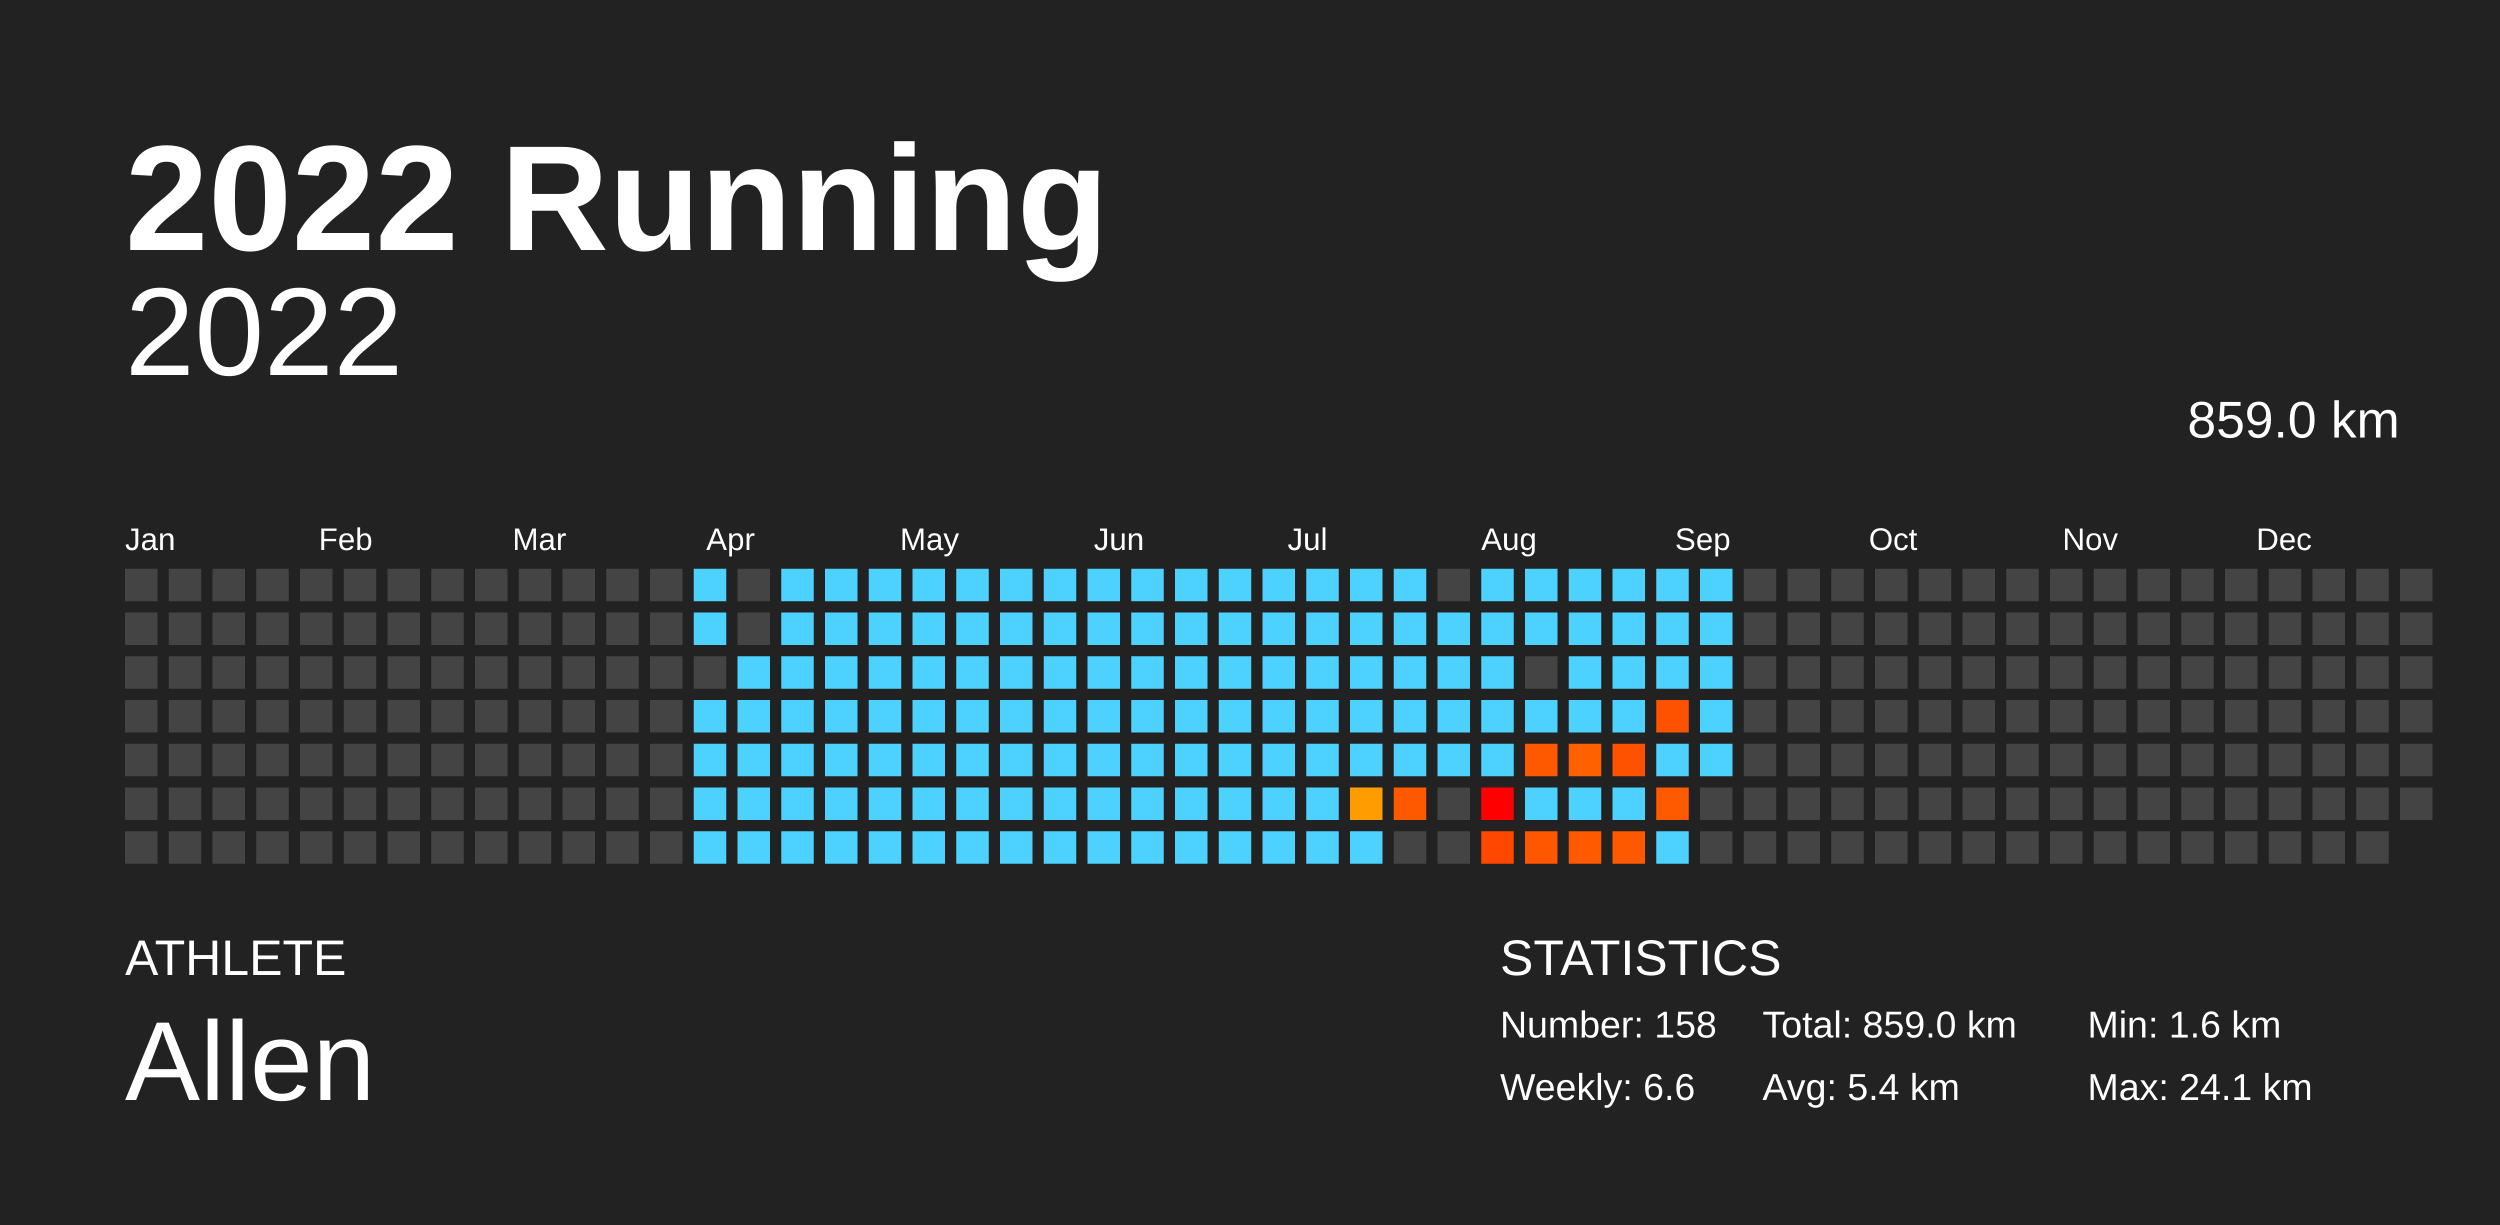
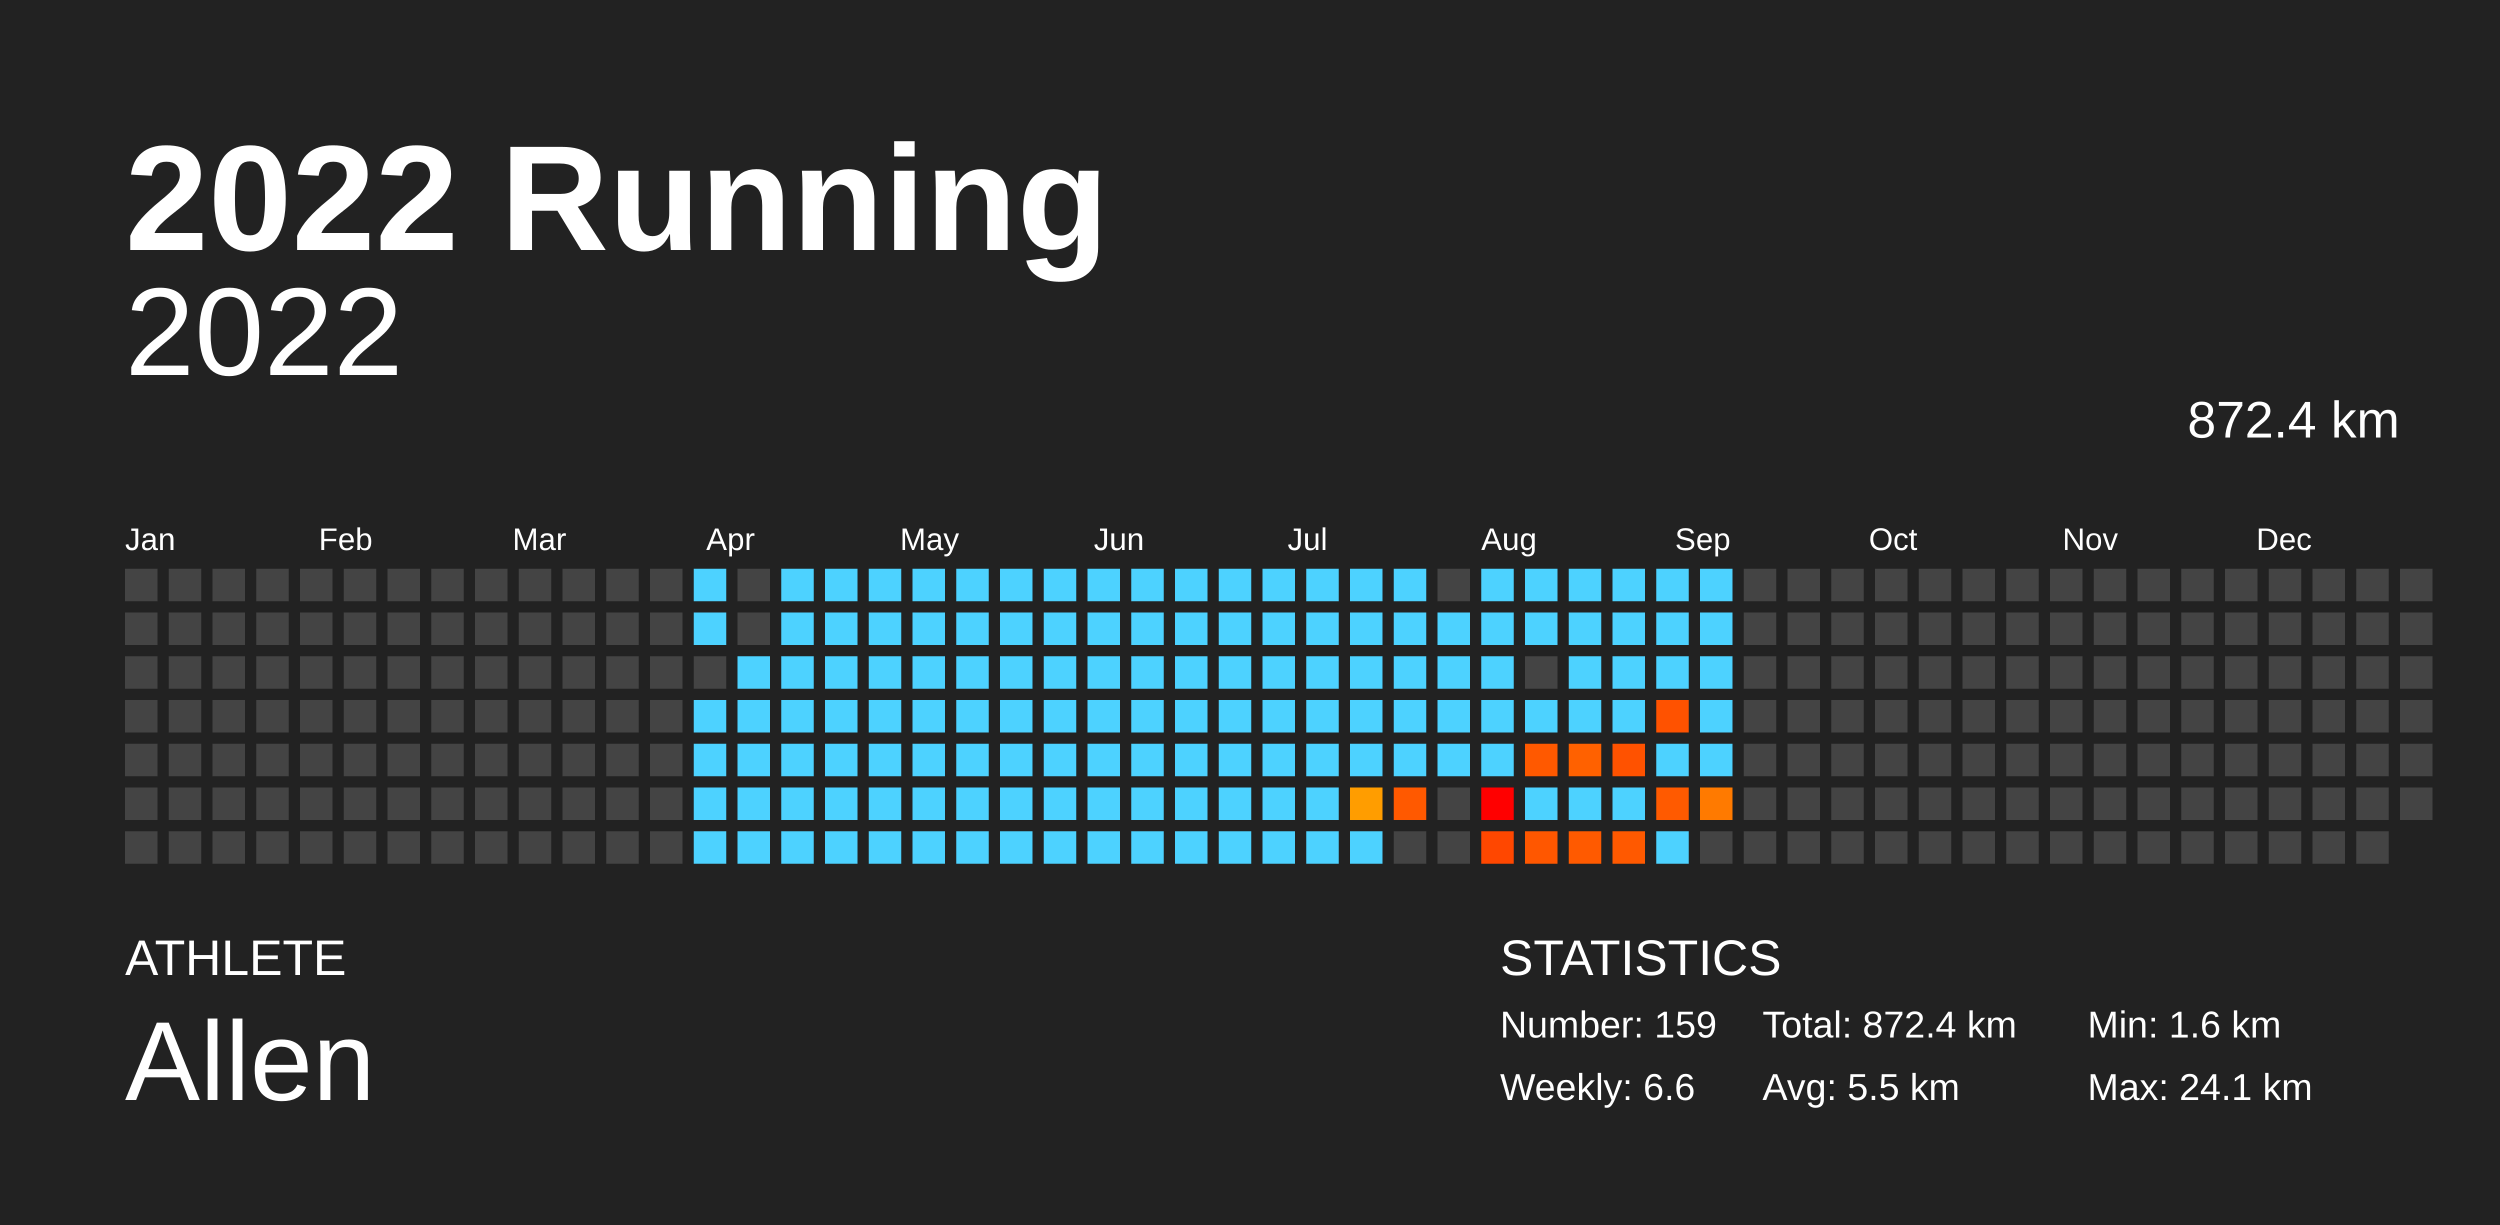
<svg xmlns="http://www.w3.org/2000/svg" baseProfile="full" height="98mm" version="1.1" viewBox="0,0,200,98" width="200mm">
  <defs />
  <rect fill="#222222" height="98" width="200" x="0" y="0" />
  <text fill="#FFFFFF" style="font-size:12px; font-family:Arial; font-weight:bold;" x="10" y="20">2022 Running</text>
  <text fill="#FFFFFF" style="font-size:4px; font-family:Arial" x="10" y="78">ATHLETE</text>
  <text fill="#FFFFFF" style="font-size:9px; font-family:Arial" x="10" y="88">Allen</text>
  <text fill="#FFFFFF" style="font-size:4px; font-family:Arial" x="120" y="78">STATISTICS</text>
-   <text fill="#FFFFFF" style="font-size:3px; font-family:Arial" x="120" y="83">Number: 158</text>
+   <text fill="#FFFFFF" style="font-size:3px; font-family:Arial" x="120" y="83">Number: 159</text>
  <text fill="#FFFFFF" style="font-size:3px; font-family:Arial" x="120" y="88">Weekly: 6.6</text>
-   <text fill="#FFFFFF" style="font-size:3px; font-family:Arial" x="141" y="83">Total: 859.0 km</text>
-   <text fill="#FFFFFF" style="font-size:3px; font-family:Arial" x="141" y="88">Avg: 5.4 km</text>
+   <text fill="#FFFFFF" style="font-size:3px; font-family:Arial" x="141" y="83">Total: 872.4 km</text>
+   <text fill="#FFFFFF" style="font-size:3px; font-family:Arial" x="141" y="88">Avg: 5.5 km</text>
  <text fill="#FFFFFF" style="font-size:3px; font-family:Arial" x="167" y="83">Min: 1.6 km</text>
  <text fill="#FFFFFF" style="font-size:3px; font-family:Arial" x="167" y="88">Max: 24.1 km</text>
  <text alignment-baseline="hanging" fill="#FFFFFF" style="font-size:10.0px; font-family:Arial;" x="10" y="30">2022</text>
-   <text alignment-baseline="hanging" fill="#FFFFFF" style="font-size:4.125px; font-family:Arial;" x="175" y="35">859.0 km</text>
+   <text alignment-baseline="hanging" fill="#FFFFFF" style="font-size:4.125px; font-family:Arial;" x="175" y="35">872.4 km</text>
  <text fill="#FFFFFF" style="font-size:2.5px; font-family:Arial" x="10.0" y="44">Jan</text>
  <text fill="#FFFFFF" style="font-size:2.5px; font-family:Arial" x="25.5" y="44">Feb</text>
  <text fill="#FFFFFF" style="font-size:2.5px; font-family:Arial" x="41.0" y="44">Mar</text>
  <text fill="#FFFFFF" style="font-size:2.5px; font-family:Arial" x="56.5" y="44">Apr</text>
  <text fill="#FFFFFF" style="font-size:2.5px; font-family:Arial" x="72.0" y="44">May</text>
  <text fill="#FFFFFF" style="font-size:2.5px; font-family:Arial" x="87.5" y="44">Jun</text>
  <text fill="#FFFFFF" style="font-size:2.5px; font-family:Arial" x="103.0" y="44">Jul</text>
  <text fill="#FFFFFF" style="font-size:2.5px; font-family:Arial" x="118.5" y="44">Aug</text>
  <text fill="#FFFFFF" style="font-size:2.5px; font-family:Arial" x="134.0" y="44">Sep</text>
  <text fill="#FFFFFF" style="font-size:2.5px; font-family:Arial" x="149.5" y="44">Oct</text>
  <text fill="#FFFFFF" style="font-size:2.5px; font-family:Arial" x="165.0" y="44">Nov</text>
  <text fill="#FFFFFF" style="font-size:2.5px; font-family:Arial" x="180.5" y="44">Dec</text>
  <rect fill="#444444" height="2.6" width="2.6" x="10.0" y="45.5" />
  <rect fill="#444444" height="2.6" width="2.6" x="10.0" y="49.0" />
  <rect fill="#444444" height="2.6" width="2.6" x="10.0" y="52.5" />
  <rect fill="#444444" height="2.6" width="2.6" x="10.0" y="56.0" />
  <rect fill="#444444" height="2.6" width="2.6" x="10.0" y="59.5" />
  <rect fill="#444444" height="2.6" width="2.6" x="10.0" y="63.0" />
  <rect fill="#444444" height="2.6" width="2.6" x="10.0" y="66.5" />
  <rect fill="#444444" height="2.6" width="2.6" x="13.5" y="45.5" />
  <rect fill="#444444" height="2.6" width="2.6" x="13.5" y="49.0" />
  <rect fill="#444444" height="2.6" width="2.6" x="13.5" y="52.5" />
  <rect fill="#444444" height="2.6" width="2.6" x="13.5" y="56.0" />
  <rect fill="#444444" height="2.6" width="2.6" x="13.5" y="59.5" />
  <rect fill="#444444" height="2.6" width="2.6" x="13.5" y="63.0" />
  <rect fill="#444444" height="2.6" width="2.6" x="13.5" y="66.5" />
  <rect fill="#444444" height="2.6" width="2.6" x="17.0" y="45.5" />
  <rect fill="#444444" height="2.6" width="2.6" x="17.0" y="49.0" />
  <rect fill="#444444" height="2.6" width="2.6" x="17.0" y="52.5" />
  <rect fill="#444444" height="2.6" width="2.6" x="17.0" y="56.0" />
  <rect fill="#444444" height="2.6" width="2.6" x="17.0" y="59.5" />
  <rect fill="#444444" height="2.6" width="2.6" x="17.0" y="63.0" />
  <rect fill="#444444" height="2.6" width="2.6" x="17.0" y="66.5" />
  <rect fill="#444444" height="2.6" width="2.6" x="20.5" y="45.5" />
  <rect fill="#444444" height="2.6" width="2.6" x="20.5" y="49.0" />
  <rect fill="#444444" height="2.6" width="2.6" x="20.5" y="52.5" />
  <rect fill="#444444" height="2.6" width="2.6" x="20.5" y="56.0" />
  <rect fill="#444444" height="2.6" width="2.6" x="20.5" y="59.5" />
  <rect fill="#444444" height="2.6" width="2.6" x="20.5" y="63.0" />
  <rect fill="#444444" height="2.6" width="2.6" x="20.5" y="66.5" />
  <rect fill="#444444" height="2.6" width="2.6" x="24.0" y="45.5" />
  <rect fill="#444444" height="2.6" width="2.6" x="24.0" y="49.0" />
  <rect fill="#444444" height="2.6" width="2.6" x="24.0" y="52.5" />
  <rect fill="#444444" height="2.6" width="2.6" x="24.0" y="56.0" />
  <rect fill="#444444" height="2.6" width="2.6" x="24.0" y="59.5" />
  <rect fill="#444444" height="2.6" width="2.6" x="24.0" y="63.0" />
  <rect fill="#444444" height="2.6" width="2.6" x="24.0" y="66.5" />
  <rect fill="#444444" height="2.6" width="2.6" x="27.5" y="45.5" />
  <rect fill="#444444" height="2.6" width="2.6" x="27.5" y="49.0" />
  <rect fill="#444444" height="2.6" width="2.6" x="27.5" y="52.5" />
  <rect fill="#444444" height="2.6" width="2.6" x="27.5" y="56.0" />
  <rect fill="#444444" height="2.6" width="2.6" x="27.5" y="59.5" />
  <rect fill="#444444" height="2.6" width="2.6" x="27.5" y="63.0" />
  <rect fill="#444444" height="2.6" width="2.6" x="27.5" y="66.5" />
  <rect fill="#444444" height="2.6" width="2.6" x="31.0" y="45.5" />
  <rect fill="#444444" height="2.6" width="2.6" x="31.0" y="49.0" />
  <rect fill="#444444" height="2.6" width="2.6" x="31.0" y="52.5" />
  <rect fill="#444444" height="2.6" width="2.6" x="31.0" y="56.0" />
  <rect fill="#444444" height="2.6" width="2.6" x="31.0" y="59.5" />
  <rect fill="#444444" height="2.6" width="2.6" x="31.0" y="63.0" />
  <rect fill="#444444" height="2.6" width="2.6" x="31.0" y="66.5" />
  <rect fill="#444444" height="2.6" width="2.6" x="34.5" y="45.5" />
  <rect fill="#444444" height="2.6" width="2.6" x="34.5" y="49.0" />
  <rect fill="#444444" height="2.6" width="2.6" x="34.5" y="52.5" />
  <rect fill="#444444" height="2.6" width="2.6" x="34.5" y="56.0" />
  <rect fill="#444444" height="2.6" width="2.6" x="34.5" y="59.5" />
  <rect fill="#444444" height="2.6" width="2.6" x="34.5" y="63.0" />
  <rect fill="#444444" height="2.6" width="2.6" x="34.5" y="66.5" />
  <rect fill="#444444" height="2.6" width="2.6" x="38.0" y="45.5" />
  <rect fill="#444444" height="2.6" width="2.6" x="38.0" y="49.0" />
  <rect fill="#444444" height="2.6" width="2.6" x="38.0" y="52.5" />
  <rect fill="#444444" height="2.6" width="2.6" x="38.0" y="56.0" />
  <rect fill="#444444" height="2.6" width="2.6" x="38.0" y="59.5" />
  <rect fill="#444444" height="2.6" width="2.6" x="38.0" y="63.0" />
  <rect fill="#444444" height="2.6" width="2.6" x="38.0" y="66.5" />
  <rect fill="#444444" height="2.6" width="2.6" x="41.5" y="45.5" />
  <rect fill="#444444" height="2.6" width="2.6" x="41.5" y="49.0" />
  <rect fill="#444444" height="2.6" width="2.6" x="41.5" y="52.5" />
  <rect fill="#444444" height="2.6" width="2.6" x="41.5" y="56.0" />
  <rect fill="#444444" height="2.6" width="2.6" x="41.5" y="59.5" />
  <rect fill="#444444" height="2.6" width="2.6" x="41.5" y="63.0" />
  <rect fill="#444444" height="2.6" width="2.6" x="41.5" y="66.5" />
  <rect fill="#444444" height="2.6" width="2.6" x="45.0" y="45.5" />
  <rect fill="#444444" height="2.6" width="2.6" x="45.0" y="49.0" />
  <rect fill="#444444" height="2.6" width="2.6" x="45.0" y="52.5" />
  <rect fill="#444444" height="2.6" width="2.6" x="45.0" y="56.0" />
  <rect fill="#444444" height="2.6" width="2.6" x="45.0" y="59.5" />
  <rect fill="#444444" height="2.6" width="2.6" x="45.0" y="63.0" />
  <rect fill="#444444" height="2.6" width="2.6" x="45.0" y="66.5" />
  <rect fill="#444444" height="2.6" width="2.6" x="48.5" y="45.5" />
  <rect fill="#444444" height="2.6" width="2.6" x="48.5" y="49.0" />
  <rect fill="#444444" height="2.6" width="2.6" x="48.5" y="52.5" />
  <rect fill="#444444" height="2.6" width="2.6" x="48.5" y="56.0" />
  <rect fill="#444444" height="2.6" width="2.6" x="48.5" y="59.5" />
  <rect fill="#444444" height="2.6" width="2.6" x="48.5" y="63.0" />
  <rect fill="#444444" height="2.6" width="2.6" x="48.5" y="66.5" />
  <rect fill="#444444" height="2.6" width="2.6" x="52.0" y="45.5" />
  <rect fill="#444444" height="2.6" width="2.6" x="52.0" y="49.0" />
  <rect fill="#444444" height="2.6" width="2.6" x="52.0" y="52.5" />
  <rect fill="#444444" height="2.6" width="2.6" x="52.0" y="56.0" />
  <rect fill="#444444" height="2.6" width="2.6" x="52.0" y="59.5" />
  <rect fill="#444444" height="2.6" width="2.6" x="52.0" y="63.0" />
  <rect fill="#444444" height="2.6" width="2.6" x="52.0" y="66.5" />
  <rect fill="#4dd2ff" height="2.6" width="2.6" x="55.5" y="45.5" />
  <rect fill="#4dd2ff" height="2.6" width="2.6" x="55.5" y="49.0" />
  <rect fill="#444444" height="2.6" width="2.6" x="55.5" y="52.5" />
  <rect fill="#4dd2ff" height="2.6" width="2.6" x="55.5" y="56.0" />
  <rect fill="#4dd2ff" height="2.6" width="2.6" x="55.5" y="59.5" />
  <rect fill="#4dd2ff" height="2.6" width="2.6" x="55.5" y="63.0" />
  <rect fill="#4dd2ff" height="2.6" width="2.6" x="55.5" y="66.5" />
  <rect fill="#444444" height="2.6" width="2.6" x="59.0" y="45.5" />
  <rect fill="#444444" height="2.6" width="2.6" x="59.0" y="49.0" />
  <rect fill="#4dd2ff" height="2.6" width="2.6" x="59.0" y="52.5" />
  <rect fill="#4dd2ff" height="2.6" width="2.6" x="59.0" y="56.0" />
  <rect fill="#4dd2ff" height="2.6" width="2.6" x="59.0" y="59.5" />
  <rect fill="#4dd2ff" height="2.6" width="2.6" x="59.0" y="63.0" />
  <rect fill="#4dd2ff" height="2.6" width="2.6" x="59.0" y="66.5" />
  <rect fill="#4dd2ff" height="2.6" width="2.6" x="62.5" y="45.5" />
  <rect fill="#4dd2ff" height="2.6" width="2.6" x="62.5" y="49.0" />
  <rect fill="#4dd2ff" height="2.6" width="2.6" x="62.5" y="52.5" />
  <rect fill="#4dd2ff" height="2.6" width="2.6" x="62.5" y="56.0" />
  <rect fill="#4dd2ff" height="2.6" width="2.6" x="62.5" y="59.5" />
  <rect fill="#4dd2ff" height="2.6" width="2.6" x="62.5" y="63.0" />
  <rect fill="#4dd2ff" height="2.6" width="2.6" x="62.5" y="66.5" />
  <rect fill="#4dd2ff" height="2.6" width="2.6" x="66.0" y="45.5" />
  <rect fill="#4dd2ff" height="2.6" width="2.6" x="66.0" y="49.0" />
  <rect fill="#4dd2ff" height="2.6" width="2.6" x="66.0" y="52.5" />
  <rect fill="#4dd2ff" height="2.6" width="2.6" x="66.0" y="56.0" />
  <rect fill="#4dd2ff" height="2.6" width="2.6" x="66.0" y="59.5" />
  <rect fill="#4dd2ff" height="2.6" width="2.6" x="66.0" y="63.0" />
  <rect fill="#4dd2ff" height="2.6" width="2.6" x="66.0" y="66.5" />
  <rect fill="#4dd2ff" height="2.6" width="2.6" x="69.5" y="45.5" />
  <rect fill="#4dd2ff" height="2.6" width="2.6" x="69.5" y="49.0" />
  <rect fill="#4dd2ff" height="2.6" width="2.6" x="69.5" y="52.5" />
  <rect fill="#4dd2ff" height="2.6" width="2.6" x="69.5" y="56.0" />
  <rect fill="#4dd2ff" height="2.6" width="2.6" x="69.5" y="59.5" />
  <rect fill="#4dd2ff" height="2.6" width="2.6" x="69.5" y="63.0" />
  <rect fill="#4dd2ff" height="2.6" width="2.6" x="69.5" y="66.5" />
  <rect fill="#4dd2ff" height="2.6" width="2.6" x="73.0" y="45.5" />
  <rect fill="#4dd2ff" height="2.6" width="2.6" x="73.0" y="49.0" />
  <rect fill="#4dd2ff" height="2.6" width="2.6" x="73.0" y="52.5" />
  <rect fill="#4dd2ff" height="2.6" width="2.6" x="73.0" y="56.0" />
  <rect fill="#4dd2ff" height="2.6" width="2.6" x="73.0" y="59.5" />
  <rect fill="#4dd2ff" height="2.6" width="2.6" x="73.0" y="63.0" />
  <rect fill="#4dd2ff" height="2.6" width="2.6" x="73.0" y="66.5" />
  <rect fill="#4dd2ff" height="2.6" width="2.6" x="76.5" y="45.5" />
  <rect fill="#4dd2ff" height="2.6" width="2.6" x="76.5" y="49.0" />
  <rect fill="#4dd2ff" height="2.6" width="2.6" x="76.5" y="52.5" />
  <rect fill="#4dd2ff" height="2.6" width="2.6" x="76.5" y="56.0" />
  <rect fill="#4dd2ff" height="2.6" width="2.6" x="76.5" y="59.5" />
  <rect fill="#4dd2ff" height="2.6" width="2.6" x="76.5" y="63.0" />
  <rect fill="#4dd2ff" height="2.6" width="2.6" x="76.5" y="66.5" />
  <rect fill="#4dd2ff" height="2.6" width="2.6" x="80.0" y="45.5" />
  <rect fill="#4dd2ff" height="2.6" width="2.6" x="80.0" y="49.0" />
  <rect fill="#4dd2ff" height="2.6" width="2.6" x="80.0" y="52.5" />
  <rect fill="#4dd2ff" height="2.6" width="2.6" x="80.0" y="56.0" />
  <rect fill="#4dd2ff" height="2.6" width="2.6" x="80.0" y="59.5" />
  <rect fill="#4dd2ff" height="2.6" width="2.6" x="80.0" y="63.0" />
  <rect fill="#4dd2ff" height="2.6" width="2.6" x="80.0" y="66.5" />
  <rect fill="#4dd2ff" height="2.6" width="2.6" x="83.5" y="45.5" />
  <rect fill="#4dd2ff" height="2.6" width="2.6" x="83.5" y="49.0" />
  <rect fill="#4dd2ff" height="2.6" width="2.6" x="83.5" y="52.5" />
  <rect fill="#4dd2ff" height="2.6" width="2.6" x="83.5" y="56.0" />
  <rect fill="#4dd2ff" height="2.6" width="2.6" x="83.5" y="59.5" />
  <rect fill="#4dd2ff" height="2.6" width="2.6" x="83.5" y="63.0" />
  <rect fill="#4dd2ff" height="2.6" width="2.6" x="83.5" y="66.5" />
  <rect fill="#4dd2ff" height="2.6" width="2.6" x="87.0" y="45.5" />
  <rect fill="#4dd2ff" height="2.6" width="2.6" x="87.0" y="49.0" />
  <rect fill="#4dd2ff" height="2.6" width="2.6" x="87.0" y="52.5" />
  <rect fill="#4dd2ff" height="2.6" width="2.6" x="87.0" y="56.0" />
  <rect fill="#4dd2ff" height="2.6" width="2.6" x="87.0" y="59.5" />
  <rect fill="#4dd2ff" height="2.6" width="2.6" x="87.0" y="63.0" />
  <rect fill="#4dd2ff" height="2.6" width="2.6" x="87.0" y="66.5" />
  <rect fill="#4dd2ff" height="2.6" width="2.6" x="90.5" y="45.5" />
  <rect fill="#4dd2ff" height="2.6" width="2.6" x="90.5" y="49.0" />
  <rect fill="#4dd2ff" height="2.6" width="2.6" x="90.5" y="52.5" />
  <rect fill="#4dd2ff" height="2.6" width="2.6" x="90.5" y="56.0" />
  <rect fill="#4dd2ff" height="2.6" width="2.6" x="90.5" y="59.5" />
  <rect fill="#4dd2ff" height="2.6" width="2.6" x="90.5" y="63.0" />
  <rect fill="#4dd2ff" height="2.6" width="2.6" x="90.5" y="66.5" />
  <rect fill="#4dd2ff" height="2.6" width="2.6" x="94.0" y="45.5" />
  <rect fill="#4dd2ff" height="2.6" width="2.6" x="94.0" y="49.0" />
  <rect fill="#4dd2ff" height="2.6" width="2.6" x="94.0" y="52.5" />
  <rect fill="#4dd2ff" height="2.6" width="2.6" x="94.0" y="56.0" />
  <rect fill="#4dd2ff" height="2.6" width="2.6" x="94.0" y="59.5" />
  <rect fill="#4dd2ff" height="2.6" width="2.6" x="94.0" y="63.0" />
  <rect fill="#4dd2ff" height="2.6" width="2.6" x="94.0" y="66.5" />
  <rect fill="#4dd2ff" height="2.6" width="2.6" x="97.5" y="45.5" />
  <rect fill="#4dd2ff" height="2.6" width="2.6" x="97.5" y="49.0" />
  <rect fill="#4dd2ff" height="2.6" width="2.6" x="97.5" y="52.5" />
  <rect fill="#4dd2ff" height="2.6" width="2.6" x="97.5" y="56.0" />
  <rect fill="#4dd2ff" height="2.6" width="2.6" x="97.5" y="59.5" />
  <rect fill="#4dd2ff" height="2.6" width="2.6" x="97.5" y="63.0" />
  <rect fill="#4dd2ff" height="2.6" width="2.6" x="97.5" y="66.5" />
  <rect fill="#4dd2ff" height="2.6" width="2.6" x="101.0" y="45.5" />
  <rect fill="#4dd2ff" height="2.6" width="2.6" x="101.0" y="49.0" />
  <rect fill="#4dd2ff" height="2.6" width="2.6" x="101.0" y="52.5" />
  <rect fill="#4dd2ff" height="2.6" width="2.6" x="101.0" y="56.0" />
  <rect fill="#4dd2ff" height="2.6" width="2.6" x="101.0" y="59.5" />
  <rect fill="#4dd2ff" height="2.6" width="2.6" x="101.0" y="63.0" />
  <rect fill="#4dd2ff" height="2.6" width="2.6" x="101.0" y="66.5" />
  <rect fill="#4dd2ff" height="2.6" width="2.6" x="104.5" y="45.5" />
  <rect fill="#4dd2ff" height="2.6" width="2.6" x="104.5" y="49.0" />
  <rect fill="#4dd2ff" height="2.6" width="2.6" x="104.5" y="52.5" />
  <rect fill="#4dd2ff" height="2.6" width="2.6" x="104.5" y="56.0" />
  <rect fill="#4dd2ff" height="2.6" width="2.6" x="104.5" y="59.5" />
  <rect fill="#4dd2ff" height="2.6" width="2.6" x="104.5" y="63.0" />
  <rect fill="#4dd2ff" height="2.6" width="2.6" x="104.5" y="66.5" />
  <rect fill="#4dd2ff" height="2.6" width="2.6" x="108.0" y="45.5" />
  <rect fill="#4dd2ff" height="2.6" width="2.6" x="108.0" y="49.0" />
  <rect fill="#4dd2ff" height="2.6" width="2.6" x="108.0" y="52.5" />
  <rect fill="#4dd2ff" height="2.6" width="2.6" x="108.0" y="56.0" />
  <rect fill="#4dd2ff" height="2.6" width="2.6" x="108.0" y="59.5" />
  <rect fill="#ff9d00" height="2.6" width="2.6" x="108.0" y="63.0" />
  <rect fill="#4dd2ff" height="2.6" width="2.6" x="108.0" y="66.5" />
  <rect fill="#4dd2ff" height="2.6" width="2.6" x="111.5" y="45.5" />
  <rect fill="#4dd2ff" height="2.6" width="2.6" x="111.5" y="49.0" />
  <rect fill="#4dd2ff" height="2.6" width="2.6" x="111.5" y="52.5" />
  <rect fill="#4dd2ff" height="2.6" width="2.6" x="111.5" y="56.0" />
  <rect fill="#4dd2ff" height="2.6" width="2.6" x="111.5" y="59.5" />
  <rect fill="#ff5900" height="2.6" width="2.6" x="111.5" y="63.0" />
  <rect fill="#444444" height="2.6" width="2.6" x="111.5" y="66.5" />
  <rect fill="#444444" height="2.6" width="2.6" x="115.0" y="45.5" />
  <rect fill="#4dd2ff" height="2.6" width="2.6" x="115.0" y="49.0" />
  <rect fill="#4dd2ff" height="2.6" width="2.6" x="115.0" y="52.5" />
  <rect fill="#4dd2ff" height="2.6" width="2.6" x="115.0" y="56.0" />
  <rect fill="#4dd2ff" height="2.6" width="2.6" x="115.0" y="59.5" />
  <rect fill="#444444" height="2.6" width="2.6" x="115.0" y="63.0" />
  <rect fill="#444444" height="2.6" width="2.6" x="115.0" y="66.5" />
  <rect fill="#4dd2ff" height="2.6" width="2.6" x="118.5" y="45.5" />
  <rect fill="#4dd2ff" height="2.6" width="2.6" x="118.5" y="49.0" />
  <rect fill="#4dd2ff" height="2.6" width="2.6" x="118.5" y="52.5" />
  <rect fill="#4dd2ff" height="2.6" width="2.6" x="118.5" y="56.0" />
  <rect fill="#4dd2ff" height="2.6" width="2.6" x="118.5" y="59.5" />
  <rect fill="red" height="2.6" width="2.6" x="118.5" y="63.0" />
  <rect fill="#ff4700" height="2.6" width="2.6" x="118.5" y="66.5" />
  <rect fill="#4dd2ff" height="2.6" width="2.6" x="122.0" y="45.5" />
  <rect fill="#4dd2ff" height="2.6" width="2.6" x="122.0" y="49.0" />
  <rect fill="#444444" height="2.6" width="2.6" x="122.0" y="52.5" />
  <rect fill="#4dd2ff" height="2.6" width="2.6" x="122.0" y="56.0" />
  <rect fill="#ff5900" height="2.6" width="2.6" x="122.0" y="59.5" />
  <rect fill="#4dd2ff" height="2.6" width="2.6" x="122.0" y="63.0" />
  <rect fill="#ff5700" height="2.6" width="2.6" x="122.0" y="66.5" />
  <rect fill="#4dd2ff" height="2.6" width="2.6" x="125.5" y="45.5" />
  <rect fill="#4dd2ff" height="2.6" width="2.6" x="125.5" y="49.0" />
  <rect fill="#4dd2ff" height="2.6" width="2.6" x="125.5" y="52.5" />
  <rect fill="#4dd2ff" height="2.6" width="2.6" x="125.5" y="56.0" />
  <rect fill="#ff6100" height="2.6" width="2.6" x="125.5" y="59.5" />
  <rect fill="#4dd2ff" height="2.6" width="2.6" x="125.5" y="63.0" />
  <rect fill="#ff5a00" height="2.6" width="2.6" x="125.5" y="66.5" />
  <rect fill="#4dd2ff" height="2.6" width="2.6" x="129.0" y="45.5" />
  <rect fill="#4dd2ff" height="2.6" width="2.6" x="129.0" y="49.0" />
  <rect fill="#4dd2ff" height="2.6" width="2.6" x="129.0" y="52.5" />
  <rect fill="#4dd2ff" height="2.6" width="2.6" x="129.0" y="56.0" />
  <rect fill="#ff5200" height="2.6" width="2.6" x="129.0" y="59.5" />
  <rect fill="#4dd2ff" height="2.6" width="2.6" x="129.0" y="63.0" />
  <rect fill="#ff5900" height="2.6" width="2.6" x="129.0" y="66.5" />
  <rect fill="#4dd2ff" height="2.6" width="2.6" x="132.5" y="45.5" />
  <rect fill="#4dd2ff" height="2.6" width="2.6" x="132.5" y="49.0" />
  <rect fill="#4dd2ff" height="2.6" width="2.6" x="132.5" y="52.5" />
  <rect fill="#ff5200" height="2.6" width="2.6" x="132.5" y="56.0" />
  <rect fill="#4dd2ff" height="2.6" width="2.6" x="132.5" y="59.5" />
  <rect fill="#ff5a00" height="2.6" width="2.6" x="132.5" y="63.0" />
  <rect fill="#4dd2ff" height="2.6" width="2.6" x="132.5" y="66.5" />
  <rect fill="#4dd2ff" height="2.6" width="2.6" x="136.0" y="45.5" />
  <rect fill="#4dd2ff" height="2.6" width="2.6" x="136.0" y="49.0" />
  <rect fill="#4dd2ff" height="2.6" width="2.6" x="136.0" y="52.5" />
  <rect fill="#4dd2ff" height="2.6" width="2.6" x="136.0" y="56.0" />
  <rect fill="#4dd2ff" height="2.6" width="2.6" x="136.0" y="59.5" />
-   <rect fill="#444444" height="2.6" width="2.6" x="136.0" y="63.0" />
+   <rect fill="#ff7a00" height="2.6" width="2.6" x="136.0" y="63.0" />
  <rect fill="#444444" height="2.6" width="2.6" x="136.0" y="66.5" />
  <rect fill="#444444" height="2.6" width="2.6" x="139.5" y="45.5" />
  <rect fill="#444444" height="2.6" width="2.6" x="139.5" y="49.0" />
  <rect fill="#444444" height="2.6" width="2.6" x="139.5" y="52.5" />
  <rect fill="#444444" height="2.6" width="2.6" x="139.5" y="56.0" />
  <rect fill="#444444" height="2.6" width="2.6" x="139.5" y="59.5" />
  <rect fill="#444444" height="2.6" width="2.6" x="139.5" y="63.0" />
  <rect fill="#444444" height="2.6" width="2.6" x="139.5" y="66.5" />
  <rect fill="#444444" height="2.6" width="2.6" x="143.0" y="45.5" />
  <rect fill="#444444" height="2.6" width="2.6" x="143.0" y="49.0" />
  <rect fill="#444444" height="2.6" width="2.6" x="143.0" y="52.5" />
  <rect fill="#444444" height="2.6" width="2.6" x="143.0" y="56.0" />
  <rect fill="#444444" height="2.6" width="2.6" x="143.0" y="59.5" />
  <rect fill="#444444" height="2.6" width="2.6" x="143.0" y="63.0" />
  <rect fill="#444444" height="2.6" width="2.6" x="143.0" y="66.5" />
  <rect fill="#444444" height="2.6" width="2.6" x="146.5" y="45.5" />
  <rect fill="#444444" height="2.6" width="2.6" x="146.5" y="49.0" />
  <rect fill="#444444" height="2.6" width="2.6" x="146.5" y="52.5" />
  <rect fill="#444444" height="2.6" width="2.6" x="146.5" y="56.0" />
  <rect fill="#444444" height="2.6" width="2.6" x="146.5" y="59.5" />
  <rect fill="#444444" height="2.6" width="2.6" x="146.5" y="63.0" />
  <rect fill="#444444" height="2.6" width="2.6" x="146.5" y="66.5" />
  <rect fill="#444444" height="2.6" width="2.6" x="150.0" y="45.5" />
  <rect fill="#444444" height="2.6" width="2.6" x="150.0" y="49.0" />
  <rect fill="#444444" height="2.6" width="2.6" x="150.0" y="52.5" />
  <rect fill="#444444" height="2.6" width="2.6" x="150.0" y="56.0" />
  <rect fill="#444444" height="2.6" width="2.6" x="150.0" y="59.5" />
  <rect fill="#444444" height="2.6" width="2.6" x="150.0" y="63.0" />
  <rect fill="#444444" height="2.6" width="2.6" x="150.0" y="66.5" />
  <rect fill="#444444" height="2.6" width="2.6" x="153.5" y="45.5" />
  <rect fill="#444444" height="2.6" width="2.6" x="153.5" y="49.0" />
  <rect fill="#444444" height="2.6" width="2.6" x="153.5" y="52.5" />
  <rect fill="#444444" height="2.6" width="2.6" x="153.5" y="56.0" />
  <rect fill="#444444" height="2.6" width="2.6" x="153.5" y="59.5" />
  <rect fill="#444444" height="2.6" width="2.6" x="153.5" y="63.0" />
  <rect fill="#444444" height="2.6" width="2.6" x="153.5" y="66.5" />
  <rect fill="#444444" height="2.6" width="2.6" x="157.0" y="45.5" />
  <rect fill="#444444" height="2.6" width="2.6" x="157.0" y="49.0" />
  <rect fill="#444444" height="2.6" width="2.6" x="157.0" y="52.5" />
  <rect fill="#444444" height="2.6" width="2.6" x="157.0" y="56.0" />
  <rect fill="#444444" height="2.6" width="2.6" x="157.0" y="59.5" />
  <rect fill="#444444" height="2.6" width="2.6" x="157.0" y="63.0" />
  <rect fill="#444444" height="2.6" width="2.6" x="157.0" y="66.5" />
  <rect fill="#444444" height="2.6" width="2.6" x="160.5" y="45.5" />
  <rect fill="#444444" height="2.6" width="2.6" x="160.5" y="49.0" />
  <rect fill="#444444" height="2.6" width="2.6" x="160.5" y="52.5" />
  <rect fill="#444444" height="2.6" width="2.6" x="160.5" y="56.0" />
  <rect fill="#444444" height="2.6" width="2.6" x="160.5" y="59.5" />
  <rect fill="#444444" height="2.6" width="2.6" x="160.5" y="63.0" />
  <rect fill="#444444" height="2.6" width="2.6" x="160.5" y="66.5" />
  <rect fill="#444444" height="2.6" width="2.6" x="164.0" y="45.5" />
  <rect fill="#444444" height="2.6" width="2.6" x="164.0" y="49.0" />
  <rect fill="#444444" height="2.6" width="2.6" x="164.0" y="52.5" />
  <rect fill="#444444" height="2.6" width="2.6" x="164.0" y="56.0" />
  <rect fill="#444444" height="2.6" width="2.6" x="164.0" y="59.5" />
  <rect fill="#444444" height="2.6" width="2.6" x="164.0" y="63.0" />
  <rect fill="#444444" height="2.6" width="2.6" x="164.0" y="66.5" />
  <rect fill="#444444" height="2.6" width="2.6" x="167.5" y="45.5" />
  <rect fill="#444444" height="2.6" width="2.6" x="167.5" y="49.0" />
  <rect fill="#444444" height="2.6" width="2.6" x="167.5" y="52.5" />
  <rect fill="#444444" height="2.6" width="2.6" x="167.5" y="56.0" />
  <rect fill="#444444" height="2.6" width="2.6" x="167.5" y="59.5" />
  <rect fill="#444444" height="2.6" width="2.6" x="167.5" y="63.0" />
  <rect fill="#444444" height="2.6" width="2.6" x="167.5" y="66.5" />
  <rect fill="#444444" height="2.6" width="2.6" x="171.0" y="45.5" />
  <rect fill="#444444" height="2.6" width="2.6" x="171.0" y="49.0" />
  <rect fill="#444444" height="2.6" width="2.6" x="171.0" y="52.5" />
  <rect fill="#444444" height="2.6" width="2.6" x="171.0" y="56.0" />
  <rect fill="#444444" height="2.6" width="2.6" x="171.0" y="59.5" />
  <rect fill="#444444" height="2.6" width="2.6" x="171.0" y="63.0" />
  <rect fill="#444444" height="2.6" width="2.6" x="171.0" y="66.5" />
  <rect fill="#444444" height="2.6" width="2.6" x="174.5" y="45.5" />
  <rect fill="#444444" height="2.6" width="2.6" x="174.5" y="49.0" />
  <rect fill="#444444" height="2.6" width="2.6" x="174.5" y="52.5" />
  <rect fill="#444444" height="2.6" width="2.6" x="174.5" y="56.0" />
  <rect fill="#444444" height="2.6" width="2.6" x="174.5" y="59.5" />
  <rect fill="#444444" height="2.6" width="2.6" x="174.5" y="63.0" />
  <rect fill="#444444" height="2.6" width="2.6" x="174.5" y="66.5" />
  <rect fill="#444444" height="2.6" width="2.6" x="178.0" y="45.5" />
  <rect fill="#444444" height="2.6" width="2.6" x="178.0" y="49.0" />
  <rect fill="#444444" height="2.6" width="2.6" x="178.0" y="52.5" />
  <rect fill="#444444" height="2.6" width="2.6" x="178.0" y="56.0" />
  <rect fill="#444444" height="2.6" width="2.6" x="178.0" y="59.5" />
  <rect fill="#444444" height="2.6" width="2.6" x="178.0" y="63.0" />
  <rect fill="#444444" height="2.6" width="2.6" x="178.0" y="66.5" />
  <rect fill="#444444" height="2.6" width="2.6" x="181.5" y="45.5" />
  <rect fill="#444444" height="2.6" width="2.6" x="181.5" y="49.0" />
  <rect fill="#444444" height="2.6" width="2.6" x="181.5" y="52.5" />
  <rect fill="#444444" height="2.6" width="2.6" x="181.5" y="56.0" />
  <rect fill="#444444" height="2.6" width="2.6" x="181.5" y="59.5" />
  <rect fill="#444444" height="2.6" width="2.6" x="181.5" y="63.0" />
  <rect fill="#444444" height="2.6" width="2.6" x="181.5" y="66.5" />
  <rect fill="#444444" height="2.6" width="2.6" x="185.0" y="45.5" />
  <rect fill="#444444" height="2.6" width="2.6" x="185.0" y="49.0" />
  <rect fill="#444444" height="2.6" width="2.6" x="185.0" y="52.5" />
  <rect fill="#444444" height="2.6" width="2.6" x="185.0" y="56.0" />
  <rect fill="#444444" height="2.6" width="2.6" x="185.0" y="59.5" />
  <rect fill="#444444" height="2.6" width="2.6" x="185.0" y="63.0" />
  <rect fill="#444444" height="2.6" width="2.6" x="185.0" y="66.5" />
  <rect fill="#444444" height="2.6" width="2.6" x="188.5" y="45.5" />
  <rect fill="#444444" height="2.6" width="2.6" x="188.5" y="49.0" />
  <rect fill="#444444" height="2.6" width="2.6" x="188.5" y="52.5" />
  <rect fill="#444444" height="2.6" width="2.6" x="188.5" y="56.0" />
  <rect fill="#444444" height="2.6" width="2.6" x="188.5" y="59.5" />
  <rect fill="#444444" height="2.6" width="2.6" x="188.5" y="63.0" />
  <rect fill="#444444" height="2.6" width="2.6" x="188.5" y="66.5" />
  <rect fill="#444444" height="2.6" width="2.6" x="192.0" y="45.5" />
  <rect fill="#444444" height="2.6" width="2.6" x="192.0" y="49.0" />
  <rect fill="#444444" height="2.6" width="2.6" x="192.0" y="52.5" />
  <rect fill="#444444" height="2.6" width="2.6" x="192.0" y="56.0" />
  <rect fill="#444444" height="2.6" width="2.6" x="192.0" y="59.5" />
  <rect fill="#444444" height="2.6" width="2.6" x="192.0" y="63.0" />
</svg>
